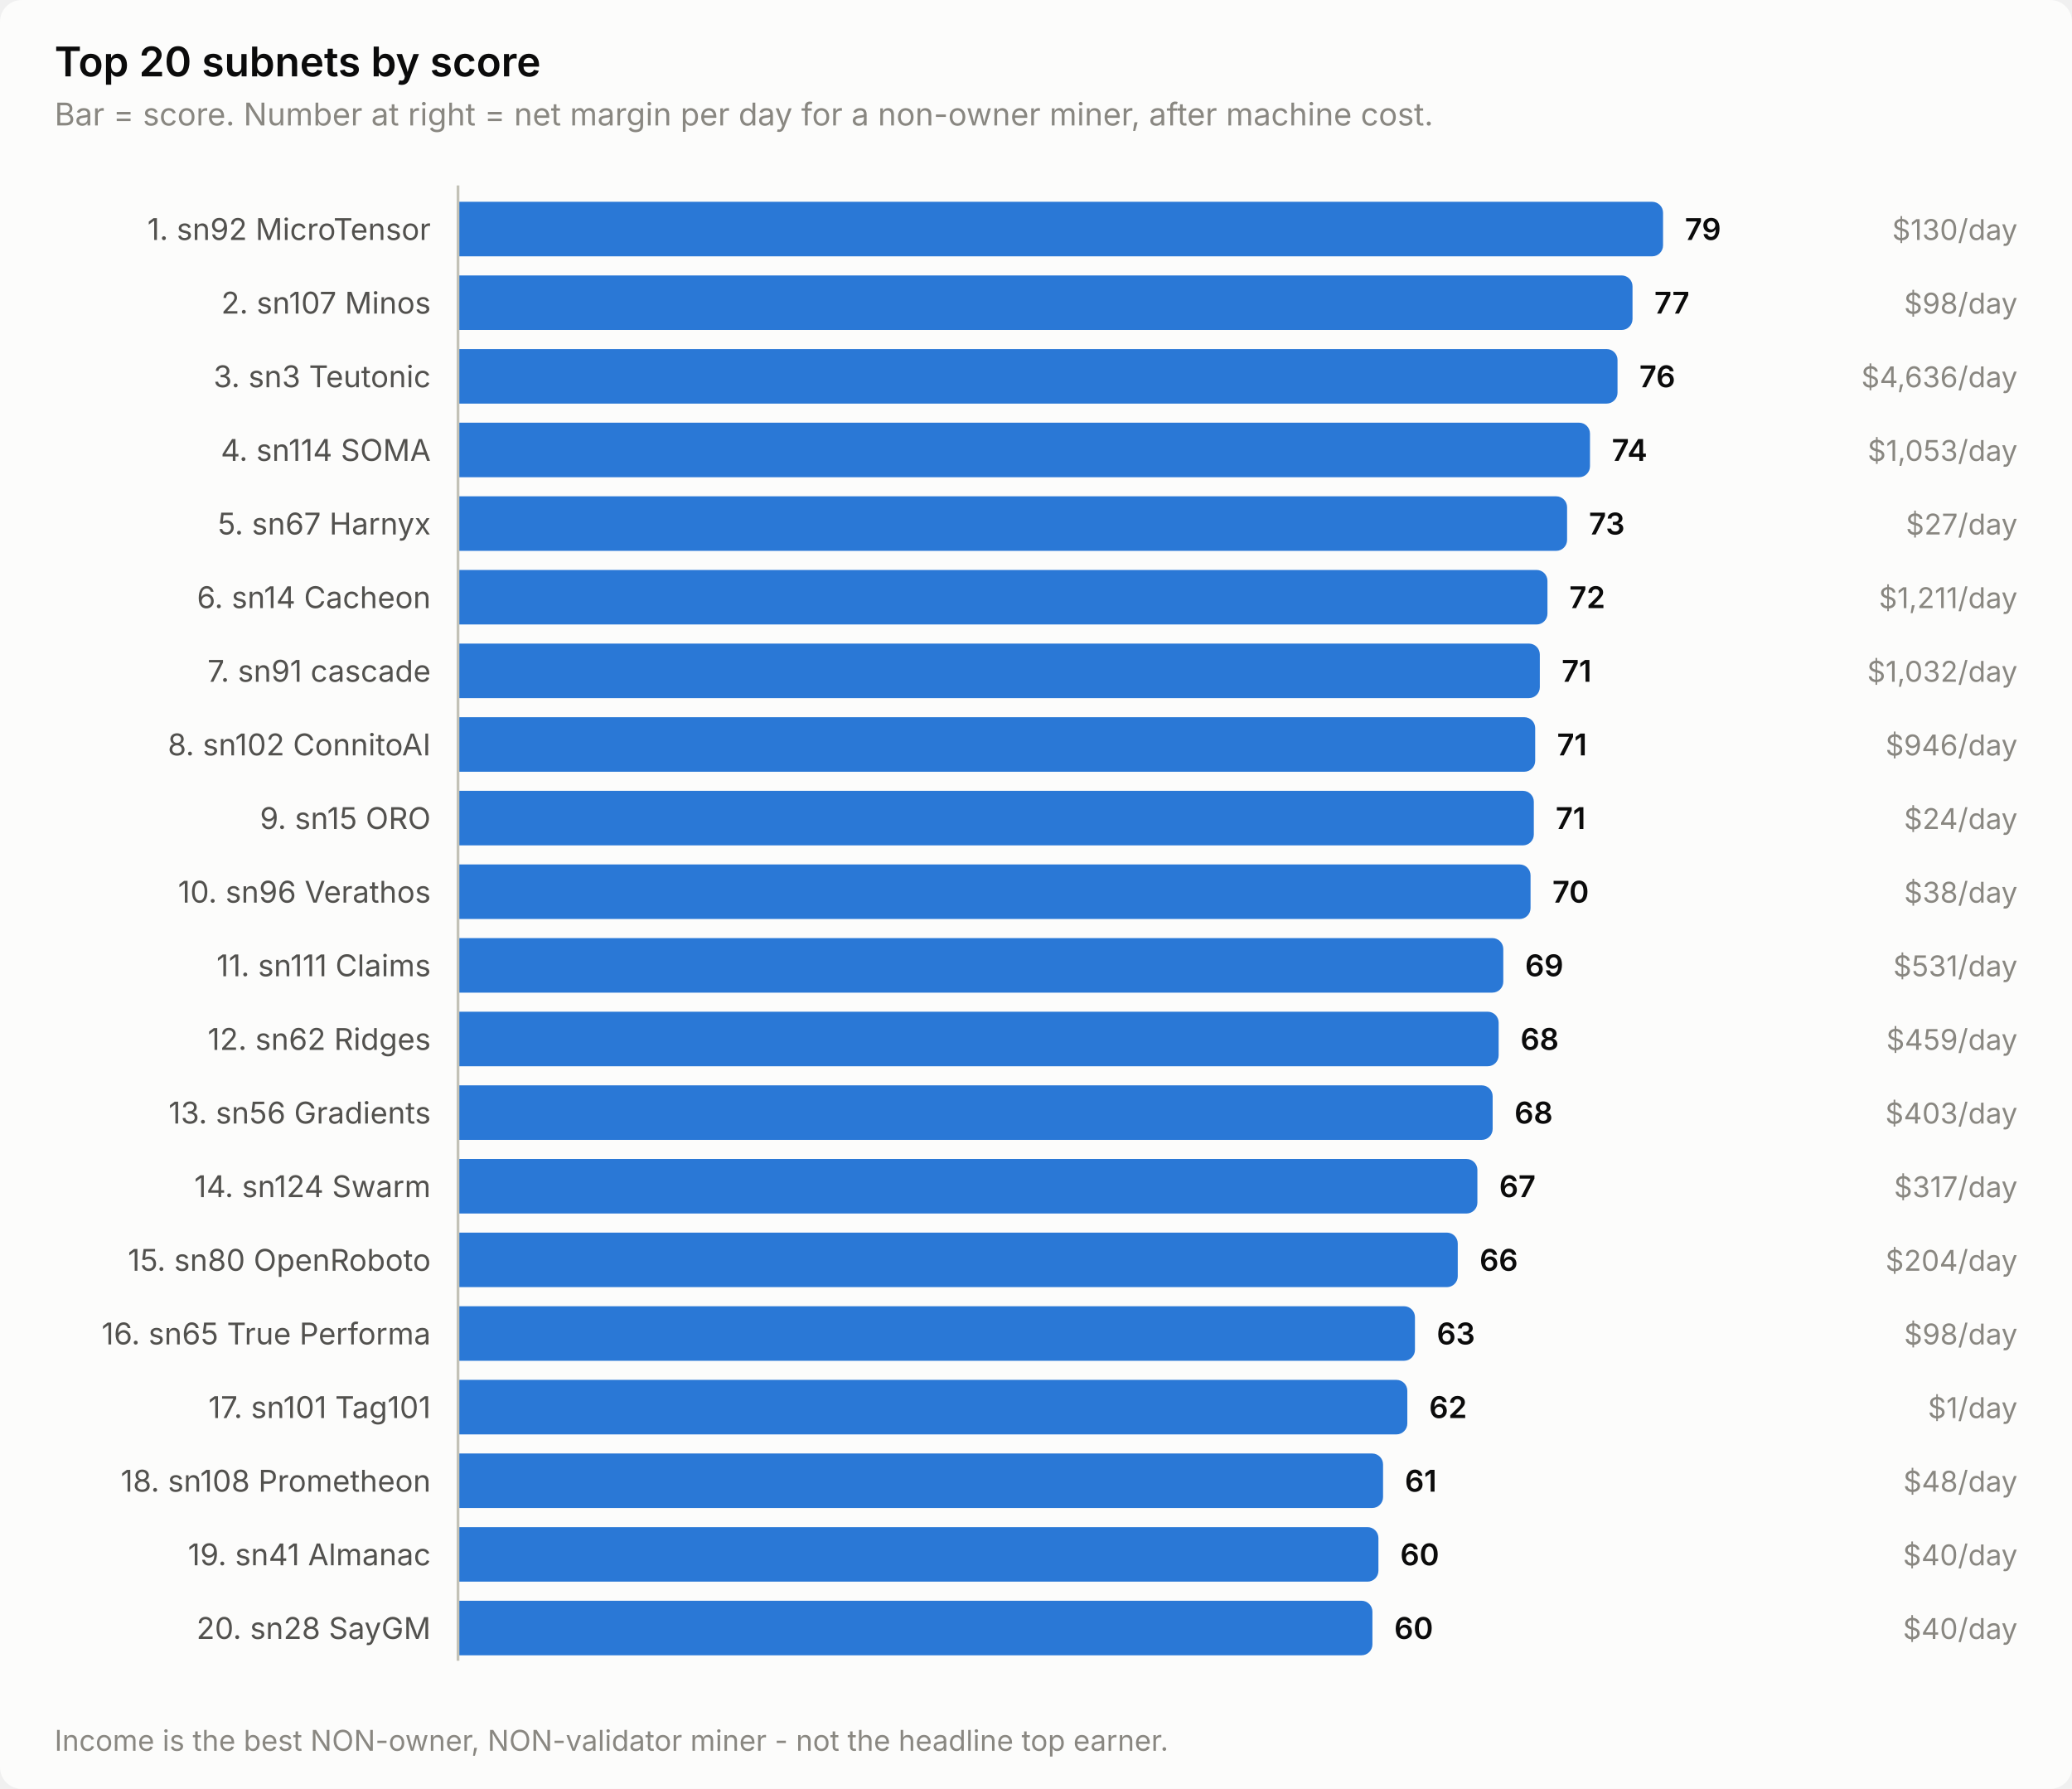
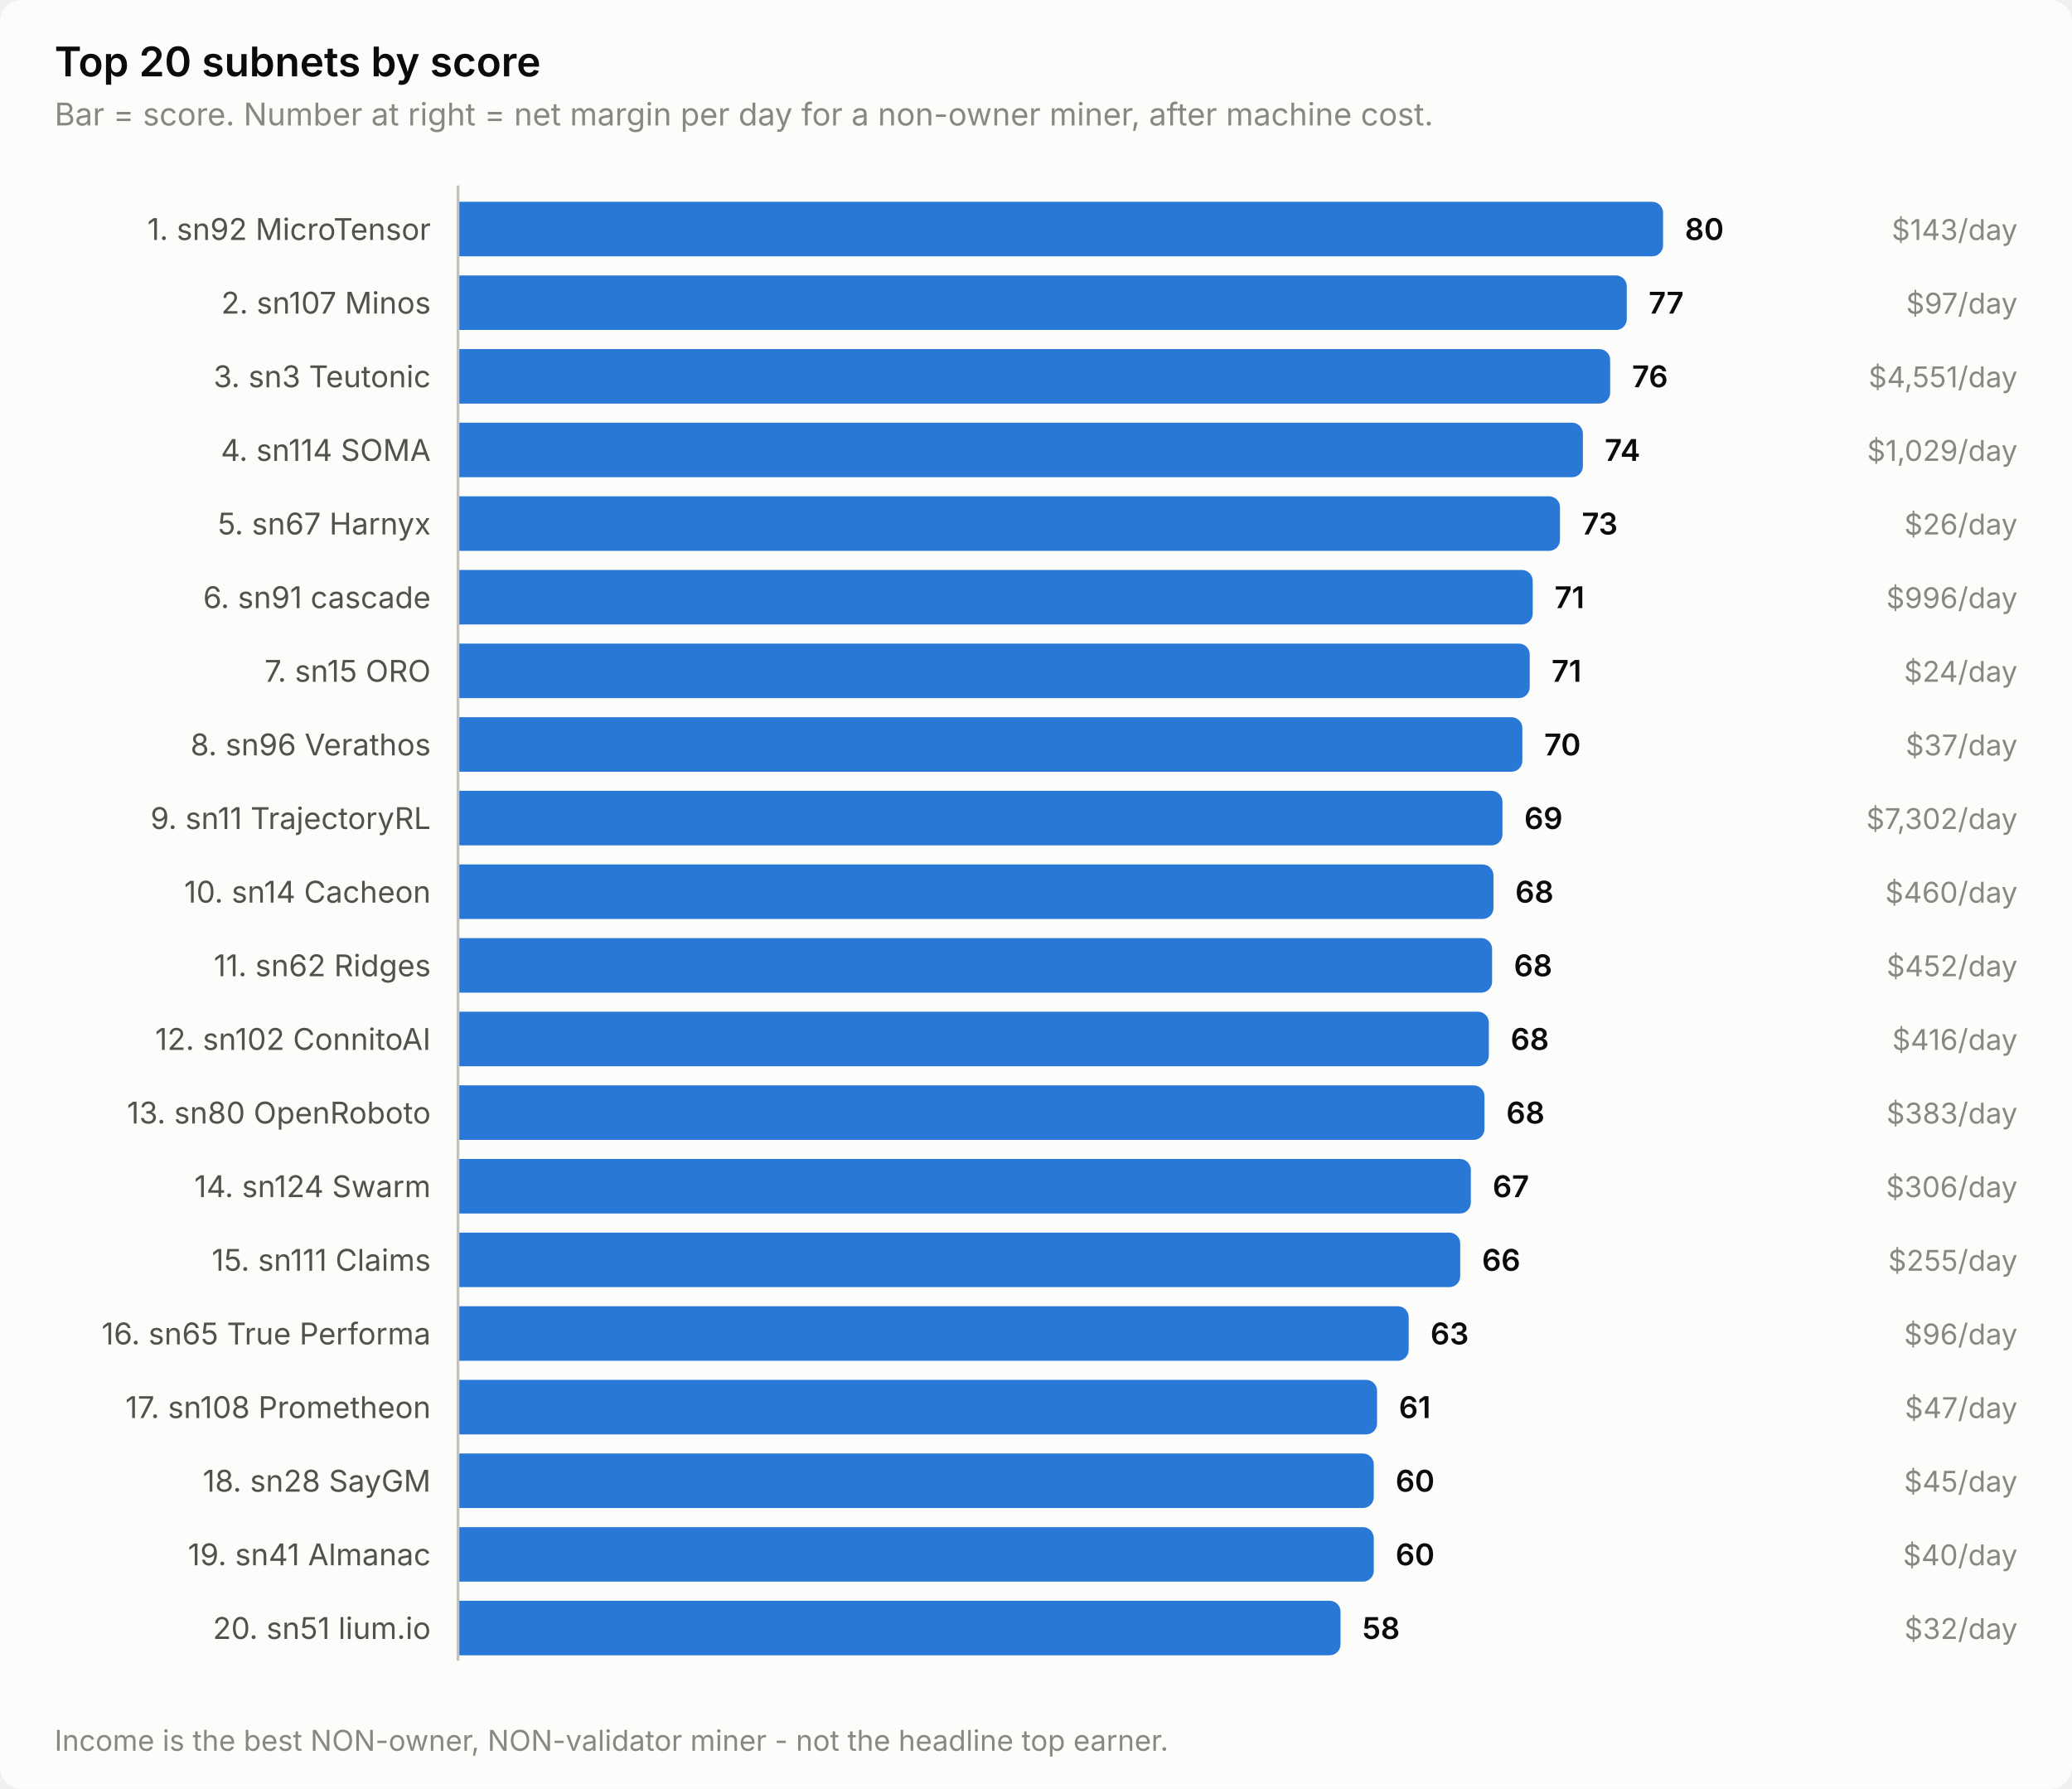
<svg xmlns="http://www.w3.org/2000/svg" width="760" height="656" viewBox="0 0 760 656" role="img" aria-label="Top 20 subnets by score">
  <style>
    text { font-family: system-ui, -apple-system, 'Segoe UI', sans-serif; }
    .t-title { font-size: 15px; font-weight: 600; }
    .t-sub { font-size: 11.5px; }
    .t-lab { font-size: 11px; }
    .t-val { font-size: 11px; font-weight: 600; font-variant-numeric: tabular-nums; }
    .t-tick { font-size: 10.5px; font-variant-numeric: tabular-nums; }

    .surface { fill: #fcfcfb; }
    .ink { fill: #0b0b0b; }
    .ink2 { fill: #52514e; }
    .muted { fill: #898781; }
    .grid { stroke: #e1e0d9; }
    .axis { stroke: #c3c2b7; }
    .accent { fill: #2a78d6; }
    .critical { fill: #d03b3b; }
    .deemph { fill: #d8d7d0; }

    @media (prefers-color-scheme: dark) {
      .surface { fill: #1a1a19; }
      .ink { fill: #ffffff; }
      .ink2 { fill: #c3c2b7; }
      .muted { fill: #898781; }
      .grid { stroke: #2c2c2a; }
      .axis { stroke: #383835; }
      .accent { fill: #3987e5; }
      .deemph { fill: #3a3a37; }
    }
</style>
  <rect class="surface" width="760" height="656" rx="8" />
  <text class="ink t-title" x="20" y="28">Top 20 subnets by score</text>
  <text class="muted t-sub" x="20" y="46">Bar = score. Number at right = net margin per day for a non-owner miner, after machine cost.</text>
  <text class="ink2 t-lab" x="158" y="88" text-anchor="end">1. sn92 MicroTensor</text>
  <path class="accent" d="M168.0,74.0 H606.0 a4.0,4.0 0 0 1 4.0,4.0 V90.0 a4.0,4.0 0 0 1 -4.0,4.0 H168.0 Z" />
-   <text class="ink t-val" x="618.0" y="88">79</text>
-   <text class="muted t-tick" x="740" y="88" text-anchor="end">$130/day</text>
+   <text class="ink t-val" x="618.0" y="88">80</text>
+   <text class="muted t-tick" x="740" y="88" text-anchor="end">$143/day</text>
  <text class="ink2 t-lab" x="158" y="115" text-anchor="end">2. sn107 Minos</text>
-   <path class="accent" d="M168.0,101.0 H594.8 a4.0,4.0 0 0 1 4.0,4.0 V117.0 a4.0,4.0 0 0 1 -4.0,4.0 H168.0 Z" />
-   <text class="ink t-val" x="606.8" y="115">77</text>
-   <text class="muted t-tick" x="740" y="115" text-anchor="end">$98/day</text>
+   <path class="accent" d="M168.0,101.0 H592.7 a4.0,4.0 0 0 1 4.0,4.0 V117.0 a4.0,4.0 0 0 1 -4.0,4.0 H168.0 Z" />
+   <text class="ink t-val" x="604.7" y="115">77</text>
+   <text class="muted t-tick" x="740" y="115" text-anchor="end">$97/day</text>
  <text class="ink2 t-lab" x="158" y="142" text-anchor="end">3. sn3 Teutonic</text>
-   <path class="accent" d="M168.0,128.0 H589.3 a4.0,4.0 0 0 1 4.0,4.0 V144.0 a4.0,4.0 0 0 1 -4.0,4.0 H168.0 Z" />
-   <text class="ink t-val" x="601.3" y="142">76</text>
-   <text class="muted t-tick" x="740" y="142" text-anchor="end">$4,636/day</text>
+   <path class="accent" d="M168.0,128.0 H586.6 a4.0,4.0 0 0 1 4.0,4.0 V144.0 a4.0,4.0 0 0 1 -4.0,4.0 H168.0 Z" />
+   <text class="ink t-val" x="598.6" y="142">76</text>
+   <text class="muted t-tick" x="740" y="142" text-anchor="end">$4,551/day</text>
  <text class="ink2 t-lab" x="158" y="169" text-anchor="end">4. sn114 SOMA</text>
-   <path class="accent" d="M168.0,155.0 H579.2 a4.0,4.0 0 0 1 4.0,4.0 V171.0 a4.0,4.0 0 0 1 -4.0,4.0 H168.0 Z" />
-   <text class="ink t-val" x="591.2" y="169">74</text>
-   <text class="muted t-tick" x="740" y="169" text-anchor="end">$1,053/day</text>
+   <path class="accent" d="M168.0,155.0 H576.6 a4.0,4.0 0 0 1 4.0,4.0 V171.0 a4.0,4.0 0 0 1 -4.0,4.0 H168.0 Z" />
+   <text class="ink t-val" x="588.6" y="169">74</text>
+   <text class="muted t-tick" x="740" y="169" text-anchor="end">$1,029/day</text>
  <text class="ink2 t-lab" x="158" y="196" text-anchor="end">5. sn67 Harnyx</text>
-   <path class="accent" d="M168.0,182.0 H570.8 a4.0,4.0 0 0 1 4.0,4.0 V198.0 a4.0,4.0 0 0 1 -4.0,4.0 H168.0 Z" />
-   <text class="ink t-val" x="582.8" y="196">73</text>
-   <text class="muted t-tick" x="740" y="196" text-anchor="end">$27/day</text>
-   <text class="ink2 t-lab" x="158" y="223" text-anchor="end">6. sn14 Cacheon</text>
-   <path class="accent" d="M168.0,209.0 H563.6 a4.0,4.0 0 0 1 4.0,4.0 V225.0 a4.0,4.0 0 0 1 -4.0,4.0 H168.0 Z" />
-   <text class="ink t-val" x="575.6" y="223">72</text>
-   <text class="muted t-tick" x="740" y="223" text-anchor="end">$1,211/day</text>
-   <text class="ink2 t-lab" x="158" y="250" text-anchor="end">7. sn91 cascade</text>
-   <path class="accent" d="M168.0,236.0 H560.8 a4.0,4.0 0 0 1 4.0,4.0 V252.0 a4.0,4.0 0 0 1 -4.0,4.0 H168.0 Z" />
-   <text class="ink t-val" x="572.8" y="250">71</text>
-   <text class="muted t-tick" x="740" y="250" text-anchor="end">$1,032/day</text>
-   <text class="ink2 t-lab" x="158" y="277" text-anchor="end">8. sn102 ConnitoAI</text>
-   <path class="accent" d="M168.0,263.0 H559.1 a4.0,4.0 0 0 1 4.0,4.0 V279.0 a4.0,4.0 0 0 1 -4.0,4.0 H168.0 Z" />
-   <text class="ink t-val" x="571.1" y="277">71</text>
-   <text class="muted t-tick" x="740" y="277" text-anchor="end">$946/day</text>
-   <text class="ink2 t-lab" x="158" y="304" text-anchor="end">9. sn15 ORO</text>
-   <path class="accent" d="M168.0,290.0 H558.6 a4.0,4.0 0 0 1 4.0,4.0 V306.0 a4.0,4.0 0 0 1 -4.0,4.0 H168.0 Z" />
-   <text class="ink t-val" x="570.6" y="304">71</text>
-   <text class="muted t-tick" x="740" y="304" text-anchor="end">$24/day</text>
-   <text class="ink2 t-lab" x="158" y="331" text-anchor="end">10. sn96 Verathos</text>
-   <path class="accent" d="M168.0,317.0 H557.4 a4.0,4.0 0 0 1 4.0,4.0 V333.0 a4.0,4.0 0 0 1 -4.0,4.0 H168.0 Z" />
-   <text class="ink t-val" x="569.4" y="331">70</text>
-   <text class="muted t-tick" x="740" y="331" text-anchor="end">$38/day</text>
-   <text class="ink2 t-lab" x="158" y="358" text-anchor="end">11. sn111 Claims</text>
-   <path class="accent" d="M168.0,344.0 H547.4 a4.0,4.0 0 0 1 4.0,4.0 V360.0 a4.0,4.0 0 0 1 -4.0,4.0 H168.0 Z" />
-   <text class="ink t-val" x="559.4" y="358">69</text>
-   <text class="muted t-tick" x="740" y="358" text-anchor="end">$531/day</text>
-   <text class="ink2 t-lab" x="158" y="385" text-anchor="end">12. sn62 Ridges</text>
-   <path class="accent" d="M168.0,371.0 H545.7 a4.0,4.0 0 0 1 4.0,4.0 V387.0 a4.0,4.0 0 0 1 -4.0,4.0 H168.0 Z" />
-   <text class="ink t-val" x="557.7" y="385">68</text>
-   <text class="muted t-tick" x="740" y="385" text-anchor="end">$459/day</text>
-   <text class="ink2 t-lab" x="158" y="412" text-anchor="end">13. sn56 Gradients</text>
-   <path class="accent" d="M168.0,398.0 H543.5 a4.0,4.0 0 0 1 4.0,4.0 V414.0 a4.0,4.0 0 0 1 -4.0,4.0 H168.0 Z" />
-   <text class="ink t-val" x="555.5" y="412">68</text>
-   <text class="muted t-tick" x="740" y="412" text-anchor="end">$403/day</text>
+   <path class="accent" d="M168.0,182.0 H568.2 a4.0,4.0 0 0 1 4.0,4.0 V198.0 a4.0,4.0 0 0 1 -4.0,4.0 H168.0 Z" />
+   <text class="ink t-val" x="580.2" y="196">73</text>
+   <text class="muted t-tick" x="740" y="196" text-anchor="end">$26/day</text>
+   <text class="ink2 t-lab" x="158" y="223" text-anchor="end">6. sn91 cascade</text>
+   <path class="accent" d="M168.0,209.0 H558.2 a4.0,4.0 0 0 1 4.0,4.0 V225.0 a4.0,4.0 0 0 1 -4.0,4.0 H168.0 Z" />
+   <text class="ink t-val" x="570.2" y="223">71</text>
+   <text class="muted t-tick" x="740" y="223" text-anchor="end">$996/day</text>
+   <text class="ink2 t-lab" x="158" y="250" text-anchor="end">7. sn15 ORO</text>
+   <path class="accent" d="M168.0,236.0 H557.1 a4.0,4.0 0 0 1 4.0,4.0 V252.0 a4.0,4.0 0 0 1 -4.0,4.0 H168.0 Z" />
+   <text class="ink t-val" x="569.1" y="250">71</text>
+   <text class="muted t-tick" x="740" y="250" text-anchor="end">$24/day</text>
+   <text class="ink2 t-lab" x="158" y="277" text-anchor="end">8. sn96 Verathos</text>
+   <path class="accent" d="M168.0,263.0 H554.4 a4.0,4.0 0 0 1 4.0,4.0 V279.0 a4.0,4.0 0 0 1 -4.0,4.0 H168.0 Z" />
+   <text class="ink t-val" x="566.4" y="277">70</text>
+   <text class="muted t-tick" x="740" y="277" text-anchor="end">$37/day</text>
+   <text class="ink2 t-lab" x="158" y="304" text-anchor="end">9. sn11 TrajectoryRL</text>
+   <path class="accent" d="M168.0,290.0 H547.1 a4.0,4.0 0 0 1 4.0,4.0 V306.0 a4.0,4.0 0 0 1 -4.0,4.0 H168.0 Z" />
+   <text class="ink t-val" x="559.1" y="304">69</text>
+   <text class="muted t-tick" x="740" y="304" text-anchor="end">$7,302/day</text>
+   <text class="ink2 t-lab" x="158" y="331" text-anchor="end">10. sn14 Cacheon</text>
+   <path class="accent" d="M168.0,317.0 H543.8 a4.0,4.0 0 0 1 4.0,4.0 V333.0 a4.0,4.0 0 0 1 -4.0,4.0 H168.0 Z" />
+   <text class="ink t-val" x="555.8" y="331">68</text>
+   <text class="muted t-tick" x="740" y="331" text-anchor="end">$460/day</text>
+   <text class="ink2 t-lab" x="158" y="358" text-anchor="end">11. sn62 Ridges</text>
+   <path class="accent" d="M168.0,344.0 H543.3 a4.0,4.0 0 0 1 4.0,4.0 V360.0 a4.0,4.0 0 0 1 -4.0,4.0 H168.0 Z" />
+   <text class="ink t-val" x="555.3" y="358">68</text>
+   <text class="muted t-tick" x="740" y="358" text-anchor="end">$452/day</text>
+   <text class="ink2 t-lab" x="158" y="385" text-anchor="end">12. sn102 ConnitoAI</text>
+   <path class="accent" d="M168.0,371.0 H542.1 a4.0,4.0 0 0 1 4.0,4.0 V387.0 a4.0,4.0 0 0 1 -4.0,4.0 H168.0 Z" />
+   <text class="ink t-val" x="554.1" y="385">68</text>
+   <text class="muted t-tick" x="740" y="385" text-anchor="end">$416/day</text>
+   <text class="ink2 t-lab" x="158" y="412" text-anchor="end">13. sn80 OpenRoboto</text>
+   <path class="accent" d="M168.0,398.0 H540.5 a4.0,4.0 0 0 1 4.0,4.0 V414.0 a4.0,4.0 0 0 1 -4.0,4.0 H168.0 Z" />
+   <text class="ink t-val" x="552.5" y="412">68</text>
+   <text class="muted t-tick" x="740" y="412" text-anchor="end">$383/day</text>
  <text class="ink2 t-lab" x="158" y="439" text-anchor="end">14. sn124 Swarm</text>
-   <path class="accent" d="M168.0,425.0 H537.9 a4.0,4.0 0 0 1 4.0,4.0 V441.0 a4.0,4.0 0 0 1 -4.0,4.0 H168.0 Z" />
-   <text class="ink t-val" x="549.9" y="439">67</text>
-   <text class="muted t-tick" x="740" y="439" text-anchor="end">$317/day</text>
-   <text class="ink2 t-lab" x="158" y="466" text-anchor="end">15. sn80 OpenRoboto</text>
-   <path class="accent" d="M168.0,452.0 H530.7 a4.0,4.0 0 0 1 4.0,4.0 V468.0 a4.0,4.0 0 0 1 -4.0,4.0 H168.0 Z" />
-   <text class="ink t-val" x="542.7" y="466">66</text>
-   <text class="muted t-tick" x="740" y="466" text-anchor="end">$204/day</text>
+   <path class="accent" d="M168.0,425.0 H535.5 a4.0,4.0 0 0 1 4.0,4.0 V441.0 a4.0,4.0 0 0 1 -4.0,4.0 H168.0 Z" />
+   <text class="ink t-val" x="547.5" y="439">67</text>
+   <text class="muted t-tick" x="740" y="439" text-anchor="end">$306/day</text>
+   <text class="ink2 t-lab" x="158" y="466" text-anchor="end">15. sn111 Claims</text>
+   <path class="accent" d="M168.0,452.0 H531.6 a4.0,4.0 0 0 1 4.0,4.0 V468.0 a4.0,4.0 0 0 1 -4.0,4.0 H168.0 Z" />
+   <text class="ink t-val" x="543.6" y="466">66</text>
+   <text class="muted t-tick" x="740" y="466" text-anchor="end">$255/day</text>
  <text class="ink2 t-lab" x="158" y="493" text-anchor="end">16. sn65 True Performa</text>
-   <path class="accent" d="M168.0,479.0 H515.0 a4.0,4.0 0 0 1 4.0,4.0 V495.0 a4.0,4.0 0 0 1 -4.0,4.0 H168.0 Z" />
-   <text class="ink t-val" x="527.0" y="493">63</text>
-   <text class="muted t-tick" x="740" y="493" text-anchor="end">$98/day</text>
-   <text class="ink2 t-lab" x="158" y="520" text-anchor="end">17. sn101 Tag101</text>
-   <path class="accent" d="M168.0,506.0 H512.2 a4.0,4.0 0 0 1 4.0,4.0 V522.0 a4.0,4.0 0 0 1 -4.0,4.0 H168.0 Z" />
-   <text class="ink t-val" x="524.2" y="520">62</text>
-   <text class="muted t-tick" x="740" y="520" text-anchor="end">$1/day</text>
-   <text class="ink2 t-lab" x="158" y="547" text-anchor="end">18. sn108 Prometheon</text>
-   <path class="accent" d="M168.0,533.0 H503.3 a4.0,4.0 0 0 1 4.0,4.0 V549.0 a4.0,4.0 0 0 1 -4.0,4.0 H168.0 Z" />
-   <text class="ink t-val" x="515.3" y="547">61</text>
-   <text class="muted t-tick" x="740" y="547" text-anchor="end">$48/day</text>
+   <path class="accent" d="M168.0,479.0 H512.7 a4.0,4.0 0 0 1 4.0,4.0 V495.0 a4.0,4.0 0 0 1 -4.0,4.0 H168.0 Z" />
+   <text class="ink t-val" x="524.7" y="493">63</text>
+   <text class="muted t-tick" x="740" y="493" text-anchor="end">$96/day</text>
+   <text class="ink2 t-lab" x="158" y="520" text-anchor="end">17. sn108 Prometheon</text>
+   <path class="accent" d="M168.0,506.0 H501.1 a4.0,4.0 0 0 1 4.0,4.0 V522.0 a4.0,4.0 0 0 1 -4.0,4.0 H168.0 Z" />
+   <text class="ink t-val" x="513.1" y="520">61</text>
+   <text class="muted t-tick" x="740" y="520" text-anchor="end">$47/day</text>
+   <text class="ink2 t-lab" x="158" y="547" text-anchor="end">18. sn28 SayGM</text>
+   <path class="accent" d="M168.0,533.0 H499.9 a4.0,4.0 0 0 1 4.0,4.0 V549.0 a4.0,4.0 0 0 1 -4.0,4.0 H168.0 Z" />
+   <text class="ink t-val" x="511.9" y="547">60</text>
+   <text class="muted t-tick" x="740" y="547" text-anchor="end">$45/day</text>
  <text class="ink2 t-lab" x="158" y="574" text-anchor="end">19. sn41 Almanac</text>
-   <path class="accent" d="M168.0,560.0 H501.6 a4.0,4.0 0 0 1 4.0,4.0 V576.0 a4.0,4.0 0 0 1 -4.0,4.0 H168.0 Z" />
-   <text class="ink t-val" x="513.6" y="574">60</text>
+   <path class="accent" d="M168.0,560.0 H499.9 a4.0,4.0 0 0 1 4.0,4.0 V576.0 a4.0,4.0 0 0 1 -4.0,4.0 H168.0 Z" />
+   <text class="ink t-val" x="511.9" y="574">60</text>
  <text class="muted t-tick" x="740" y="574" text-anchor="end">$40/day</text>
-   <text class="ink2 t-lab" x="158" y="601" text-anchor="end">20. sn28 SayGM</text>
-   <path class="accent" d="M168.0,587.0 H499.4 a4.0,4.0 0 0 1 4.0,4.0 V603.0 a4.0,4.0 0 0 1 -4.0,4.0 H168.0 Z" />
-   <text class="ink t-val" x="511.4" y="601">60</text>
-   <text class="muted t-tick" x="740" y="601" text-anchor="end">$40/day</text>
+   <text class="ink2 t-lab" x="158" y="601" text-anchor="end">20. sn51 lium.io</text>
+   <path class="accent" d="M168.0,587.0 H487.7 a4.0,4.0 0 0 1 4.0,4.0 V603.0 a4.0,4.0 0 0 1 -4.0,4.0 H168.0 Z" />
+   <text class="ink t-val" x="499.7" y="601">58</text>
+   <text class="muted t-tick" x="740" y="601" text-anchor="end">$32/day</text>
  <line class="axis" x1="168" y1="68" x2="168" y2="609" stroke-width="1" />
  <text class="muted t-tick" x="20" y="642">Income is the best NON-owner, NON-validator miner - not the headline top earner.</text>
</svg>
